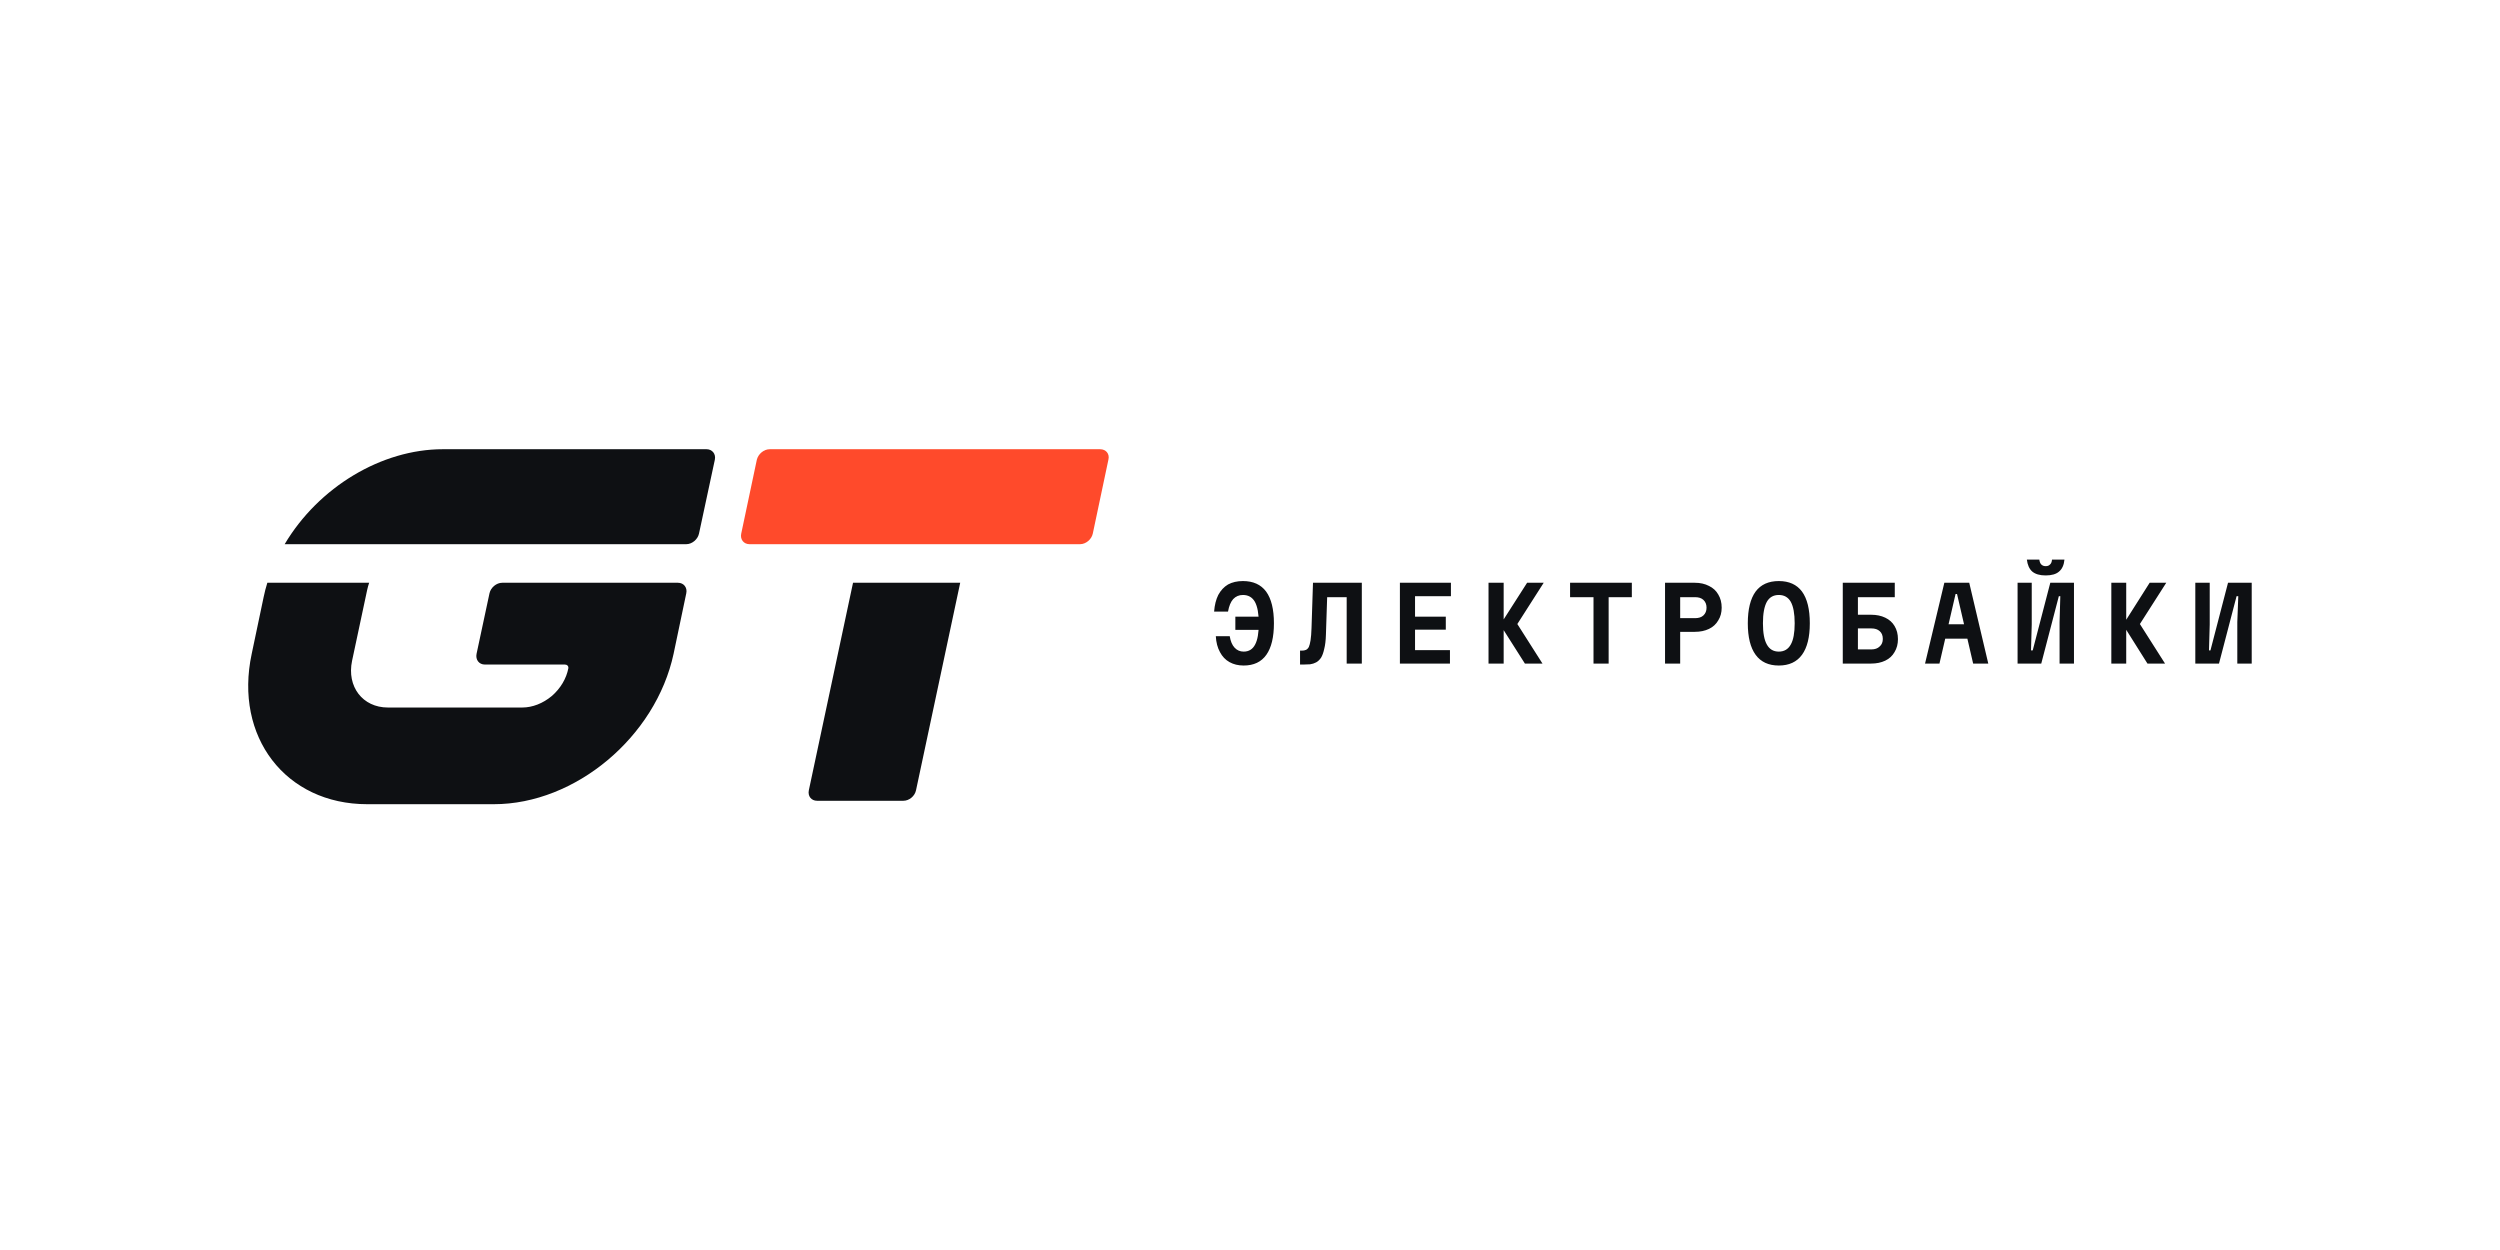
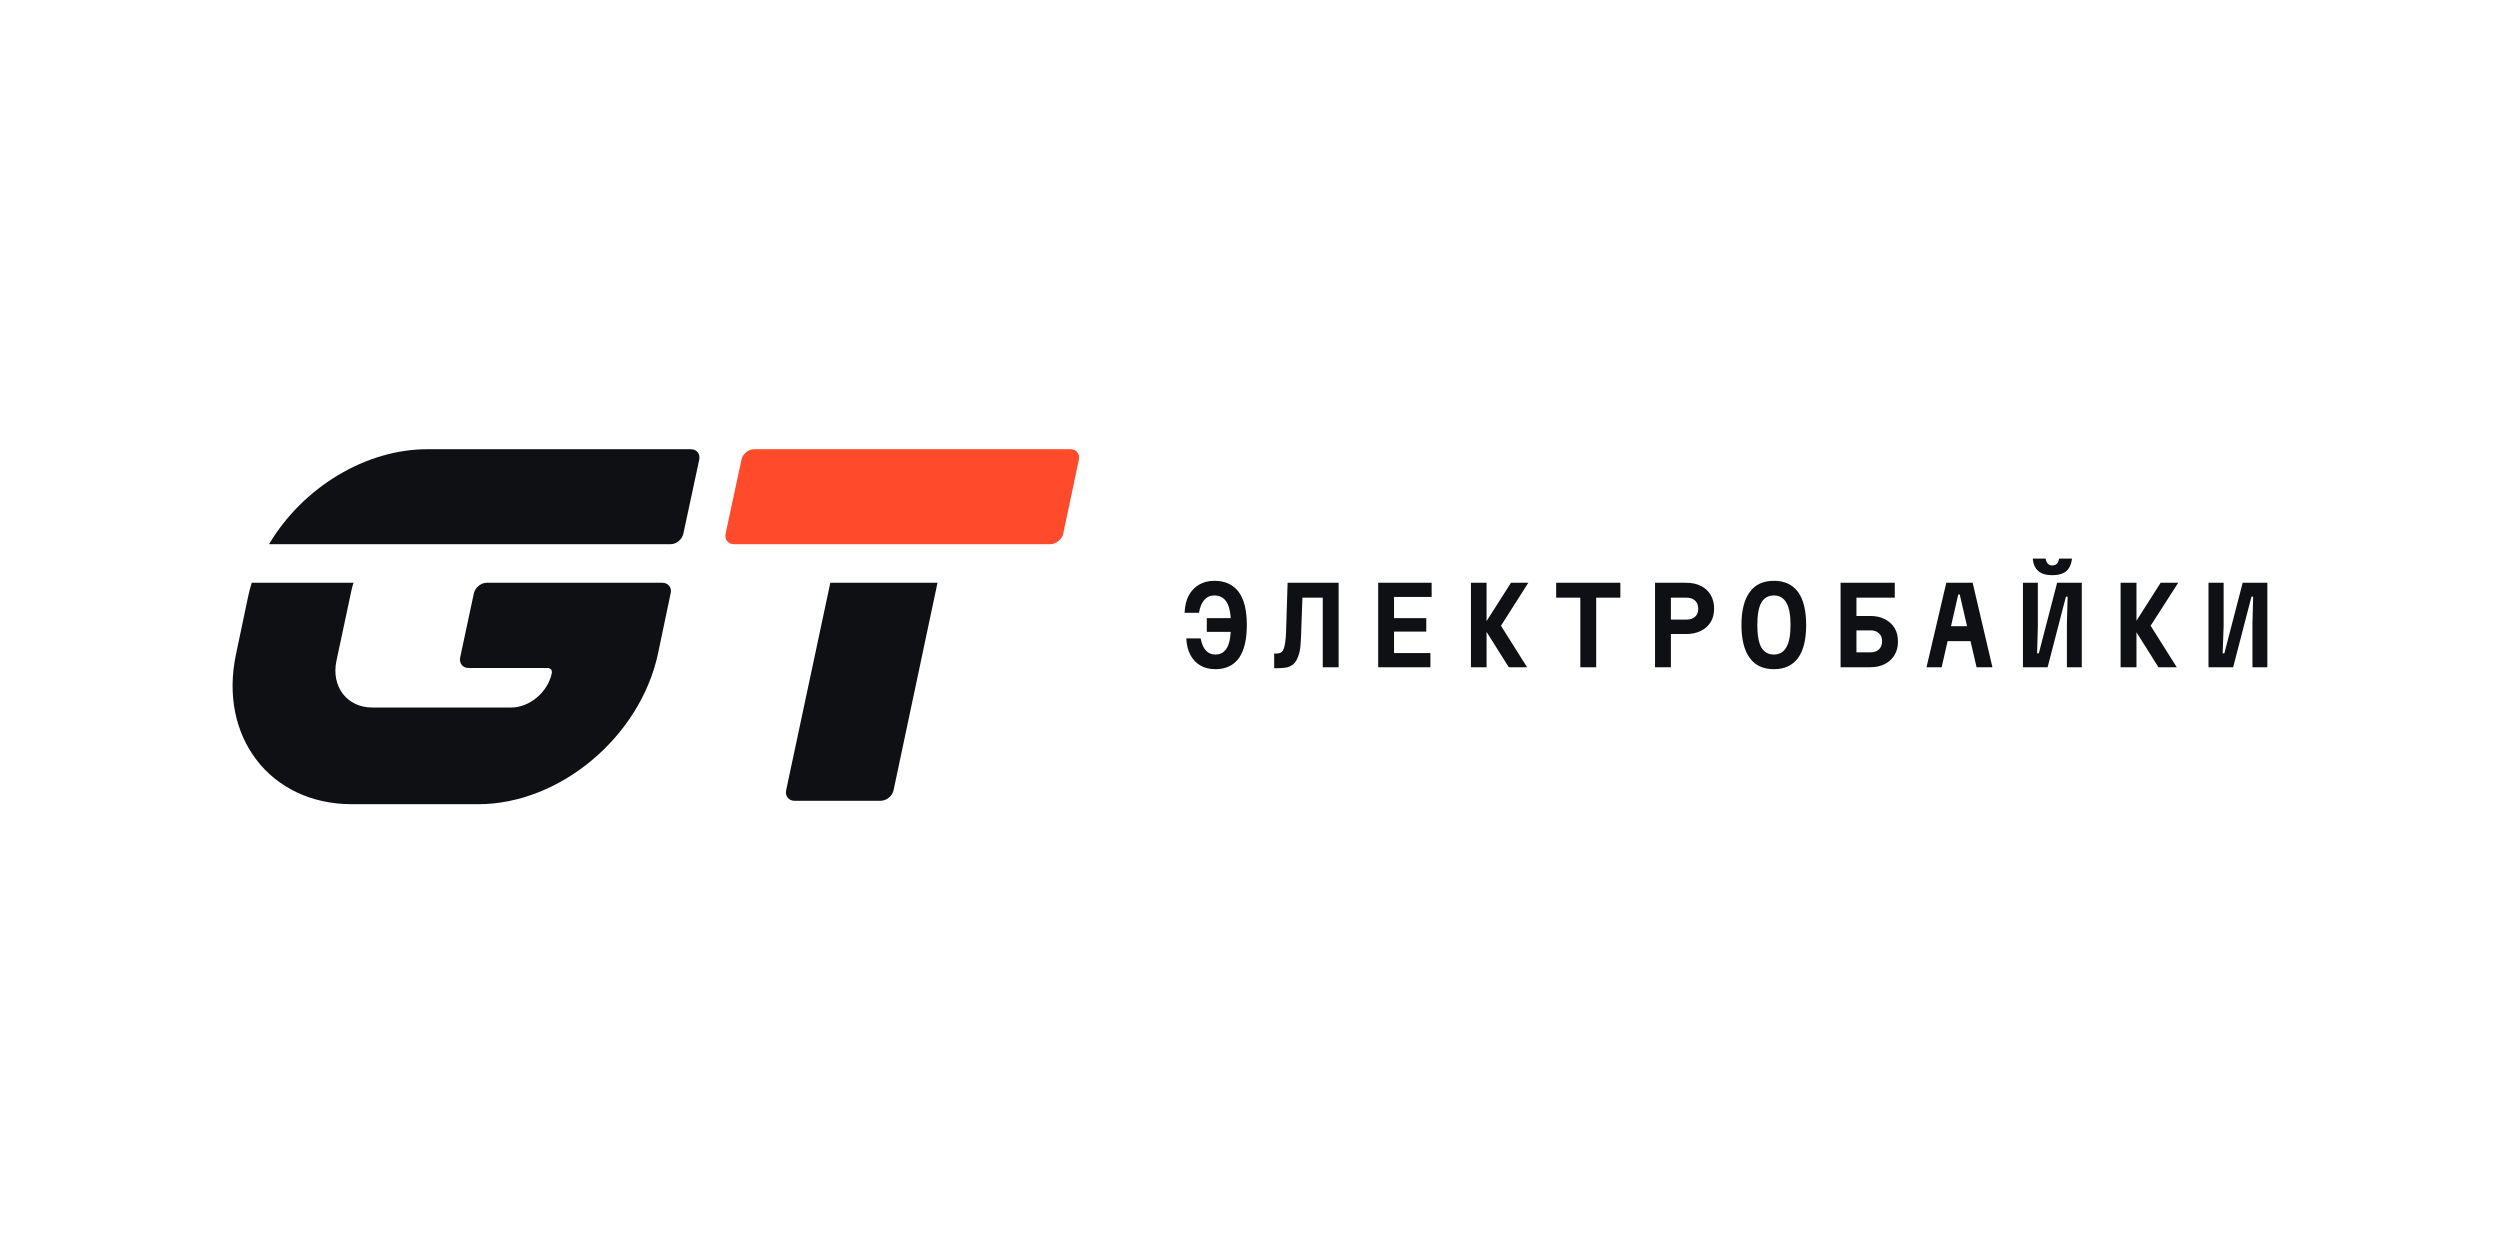
<svg xmlns="http://www.w3.org/2000/svg" viewBox="0 0 1024 512">
  <g id="icon">
-     <path fill="#0E1013" d="M281.1 222.9L116.6 222.9C130.5 199.5 156.3 184 181.4 184L289.4 184C291.7 184 293.3 185.9 292.8 188.3L286.3 218.6C285.8 220.9 283.5 222.9 281.1 222.9ZM205.7 238.7L277.7 238.7C280.1 238.7 281.6 240.7 281.1 243L275.9 267.8C268.6 301.8 235.7 329.4 202.3 329.4L150.4 329.4C117 329.4 95.8 301.8 103.1 267.8L108 244.5C108.4 242.6 108.9 240.6 109.5 238.7L151.2 238.7C150.9 239.7 150.6 240.6 150.4 241.6L144.2 270.7C142 281.2 148.5 289.8 158.9 289.8L213.9 289.8C218.1 289.8 222.4 288.1 226 285.1C229.6 282 232 277.9 232.8 273.7C232.9 272.8 232.3 272.2 231.4 272.2L198.6 272.2C196.2 272.2 194.7 270.2 195.2 267.8L200.5 243C201 240.7 203.3 238.7 205.7 238.7ZM331.3 323.7L349.4 238.7L393.3 238.7L375.2 323.7C374.7 326.1 372.4 328 370 328L334.7 328C332.3 328 330.8 326.1 331.3 323.7Z" />
-     <path fill="#FF4A2B" d="M442.4 222.9L307 222.9C304.6 222.9 303.1 220.9 303.6 218.6L310 188.3C310.6 185.9 312.9 184 315.3 184L450.6 184C453 184 454.6 185.9 454 188.3L447.6 218.6C447.1 220.9 444.8 222.9 442.4 222.9Z" />
+     <path fill="#0E1013" d="M274.7 222.9L110.2 222.9C124.1 199.5 149.9 184 175 184L283 184C285.4 184 286.9 185.9 286.4 188.3L279.9 218.6C279.4 220.9 277.1 222.9 274.7 222.9ZM199.3 238.7L271.3 238.7C273.7 238.7 275.3 240.7 274.7 243L269.5 267.8C262.2 301.8 229.3 329.4 195.9 329.4L144.1 329.4C110.7 329.4 89.4 301.8 96.7 267.8L101.6 244.5C102 242.6 102.5 240.6 103.1 238.7L144.8 238.7C144.5 239.7 144.2 240.6 144 241.6L137.8 270.7C135.6 281.2 142.1 289.8 152.5 289.8L209.4 289.8C216.9 289.8 224.4 283.5 226 275.8C226.3 274.6 225.5 273.6 224.3 273.6L191.9 273.6C189.5 273.6 188 271.7 188.5 269.2L194.1 243C194.6 240.7 197 238.7 199.3 238.7ZM322 323.7L340.1 238.7L384 238.7L366 323.7C365.5 326.1 363.1 328 360.7 328L325.4 328C323.1 328 321.5 326.1 322 323.7Z" />
+     <path fill="#FF4A2B" d="M430.2 222.9L300.6 222.9C298.2 222.9 296.7 220.9 297.2 218.6L303.7 188.3C304.2 185.9 306.5 184 308.9 184L438.5 184C440.9 184 442.4 185.9 441.9 188.3L435.5 218.6C435 220.9 432.6 222.9 430.2 222.9Z" />
  </g>
  <g id="wordmark">
-     <path fill="#0E1013" d="M506 258V252.6H516.1V258ZM509.4 272.6Q506.1 272.6 503.6 271.2Q501.1 269.8 499.7 267.1Q498.2 264.4 498 260.6H503.7Q504.2 263.7 505.7 265.3Q507.2 266.9 509.4 266.9Q512.6 266.9 514.1 264Q515.6 261.2 515.6 255.3Q515.6 249.4 514 246.5Q512.4 243.7 509.1 243.7Q506.7 243.7 505.1 245.4Q503.6 247.1 503 250.5H497.3Q497.6 246.5 499 243.7Q500.5 240.9 503 239.4Q505.6 238 509.1 238Q515.4 238 518.6 242.3Q521.8 246.7 521.8 255.3Q521.8 263.8 518.7 268.2Q515.6 272.6 509.4 272.6ZM551.6 271.8V244.6H542.9V238.7H557.8V271.8ZM532.5 272.2V266.5H533.2Q534.2 266.5 534.9 266.2Q535.6 265.9 536.1 265Q536.5 264.1 536.8 262.3Q537.1 260.4 537.2 257.2L537.8 238.7H543.8L543.1 259.9Q543 263.5 542.4 265.8Q541.9 268.1 541.1 269.4Q540.2 270.7 539.1 271.3Q538 271.9 536.6 272.1Q535.3 272.2 533.8 272.2ZM573.4 271.8V238.7H594.3V244.2H579.6V252.6H592.2V257.9H579.6V266.3H593.9V271.8ZM609.7 238.7H615.9V271.8H609.7ZM624.6 271.8 614.5 255.9 625.5 238.7H632.3L621.5 255.6L631.8 271.8ZM652.7 271.8V244.6H643.1V238.7H668.4V244.6H658.9V271.8ZM682 271.8V238.7H694.2Q697.5 238.7 700 240Q702.5 241.2 703.8 243.5Q705.2 245.8 705.2 248.9Q705.2 251.9 703.8 254.1Q702.5 256.4 700 257.6Q697.5 258.8 694.2 258.8H688.2V271.8ZM688.2 253.2H694.3Q696.5 253.2 697.7 252.1Q699 250.9 699 248.9Q699 246.9 697.7 245.7Q696.5 244.6 694.3 244.6H688.2ZM728.6 272.6Q722.3 272.6 719.1 268.2Q715.9 263.8 715.9 255.3Q715.9 246.7 719.1 242.3Q722.3 238 728.6 238Q734.9 238 738.1 242.3Q741.3 246.7 741.3 255.3Q741.3 263.8 738.1 268.2Q734.9 272.6 728.6 272.6ZM728.6 266.9Q731.9 266.9 733.5 264Q735.1 261.2 735.1 255.3Q735.1 249.4 733.5 246.5Q731.9 243.7 728.6 243.7Q725.3 243.7 723.7 246.5Q722.1 249.4 722.1 255.3Q722.1 261.2 723.7 264Q725.3 266.9 728.6 266.9ZM754.8 271.8V238.7H776.1V244.6H761V251.8H766.4Q769.7 251.8 772.2 253Q774.7 254.2 776 256.4Q777.4 258.7 777.4 261.8Q777.4 264.8 776 267.1Q774.7 269.4 772.2 270.6Q769.7 271.8 766.4 271.8ZM761 266H766.5Q768.7 266 769.9 264.8Q771.2 263.7 771.2 261.7Q771.2 259.6 769.9 258.5Q768.7 257.4 766.5 257.4H761ZM788.5 271.8 796.4 238.7H806.6L814.4 271.8H808.2L801.6 243.3H801L794.4 271.8ZM793.9 261.6V255.7H809.1V261.6ZM849.5 271.8H843.6V254.8L843.9 244.2H843.3L836.1 271.8H826.4V238.7H832.2V255.8L831.9 266.4H832.6L839.8 238.7H849.5ZM835.3 229.2Q835.5 230.6 836.1 231.2Q836.8 231.9 837.9 231.9Q839.1 231.9 839.7 231.2Q840.4 230.6 840.5 229.2H845.6Q845.3 232.5 843.4 234.1Q841.6 235.7 837.9 235.7Q834.3 235.7 832.4 234.1Q830.6 232.5 830.2 229.2ZM864.8 238.7H870.9V271.8H864.8ZM879.6 271.8 869.6 255.9 880.5 238.7H887.3L876.5 255.6L886.8 271.8ZM922.3 271.8H916.4V254.8L916.8 244.2H916.1L908.9 271.8H899.2V238.7H905.1V255.8L904.8 266.4H905.4L912.6 238.7H922.3Z" />
+     <path fill="#0E1013" d="M494.3 258.8V253.2H504.8V258.8ZM497.8 274.1Q494.3 274.1 491.7 272.6Q489.1 271.1 487.6 268.3Q486.1 265.5 485.9 261.5H491.8Q492.4 264.8 493.9 266.4Q495.4 268.1 497.8 268.1Q501.1 268.1 502.7 265.1Q504.2 262.2 504.2 256Q504.2 249.8 502.6 246.9Q500.9 243.9 497.4 243.9Q494.9 243.9 493.3 245.7Q491.7 247.5 491.1 251H485.2Q485.4 246.8 486.9 243.9Q488.5 241 491.1 239.5Q493.8 237.9 497.4 237.9Q504 237.9 507.4 242.5Q510.7 247 510.7 256Q510.7 264.9 507.5 269.5Q504.2 274.1 497.8 274.1ZM541.8 273.3V244.8H532.7V238.7H548.3V273.3ZM521.9 273.7V267.7H522.6Q523.7 267.7 524.4 267.4Q525.2 267.1 525.6 266.2Q526.1 265.2 526.4 263.3Q526.7 261.4 526.8 258L527.4 238.7H533.7L532.9 260.8Q532.8 264.6 532.3 267Q531.7 269.4 530.8 270.8Q530 272.1 528.8 272.7Q527.6 273.4 526.2 273.5Q524.8 273.7 523.2 273.7ZM564.5 273.3V238.7H586.4V244.5H571V253.2H584.2V258.7H571V267.5H585.9V273.3ZM602.5 238.7H608.9V273.3H602.5ZM618 273.3 607.5 256.6 618.9 238.7H626L614.8 256.3L625.5 273.3ZM647.3 273.3V244.8H637.4V238.7H663.7V244.8H653.8V273.3ZM677.9 273.3V238.7H690.6Q694.1 238.7 696.7 240Q699.3 241.3 700.7 243.7Q702.1 246.1 702.1 249.3Q702.1 252.5 700.7 254.8Q699.3 257.1 696.7 258.4Q694.1 259.7 690.6 259.7H684.4V273.3ZM684.4 253.8H690.7Q693 253.8 694.3 252.6Q695.6 251.5 695.6 249.4Q695.6 247.2 694.3 246Q693 244.8 690.7 244.8H684.4ZM726.6 274.1Q720 274.1 716.7 269.5Q713.3 264.9 713.3 256Q713.3 247.1 716.7 242.5Q720 237.9 726.6 237.9Q733.1 237.9 736.5 242.5Q739.8 247.1 739.8 256Q739.8 264.9 736.5 269.5Q733.1 274.1 726.6 274.1ZM726.6 268.1Q730 268.1 731.7 265.1Q733.4 262.2 733.4 256Q733.4 249.8 731.7 246.9Q730 243.9 726.6 243.9Q723.1 243.9 721.4 246.9Q719.8 249.8 719.8 256Q719.8 262.2 721.4 265.1Q723.1 268.1 726.6 268.1ZM753.9 273.3V238.7H776.1V244.8H760.4V252.3H766Q769.5 252.3 772 253.6Q774.6 254.9 776 257.2Q777.4 259.5 777.4 262.8Q777.4 266 776 268.3Q774.6 270.7 772 272Q769.5 273.3 766 273.3ZM760.4 267.2H766.1Q768.4 267.2 769.6 266Q770.9 264.8 770.9 262.6Q770.9 260.5 769.6 259.4Q768.4 258.2 766.1 258.2H760.4ZM789.1 273.3 797.2 238.7H808L816.1 273.3H809.6L802.7 243.5H802.1L795.3 273.3ZM794.7 262.6V256.5H810.5V262.6ZM852.7 273.3H846.6V255.5L846.9 244.4H846.2L838.7 273.3H828.6V238.7H834.7V256.5L834.4 267.6H835.1L842.6 238.7H852.7ZM837.9 228.8Q838.1 230.2 838.8 230.9Q839.4 231.6 840.6 231.6Q841.8 231.6 842.5 230.9Q843.2 230.2 843.4 228.8H848.7Q848.3 232.2 846.4 233.9Q844.4 235.6 840.6 235.6Q836.8 235.6 834.9 233.9Q832.9 232.2 832.6 228.8ZM868.6 238.7H875.1V273.3H868.6ZM884.1 273.3 873.6 256.6 885 238.7H892.2L880.9 256.3L891.6 273.3ZM928.7 273.3H922.6V255.5L922.9 244.4H922.2L914.7 273.3H904.6V238.7H910.8V256.5L910.4 267.6H911.1L918.6 238.7H928.7Z" />
  </g>
</svg>
